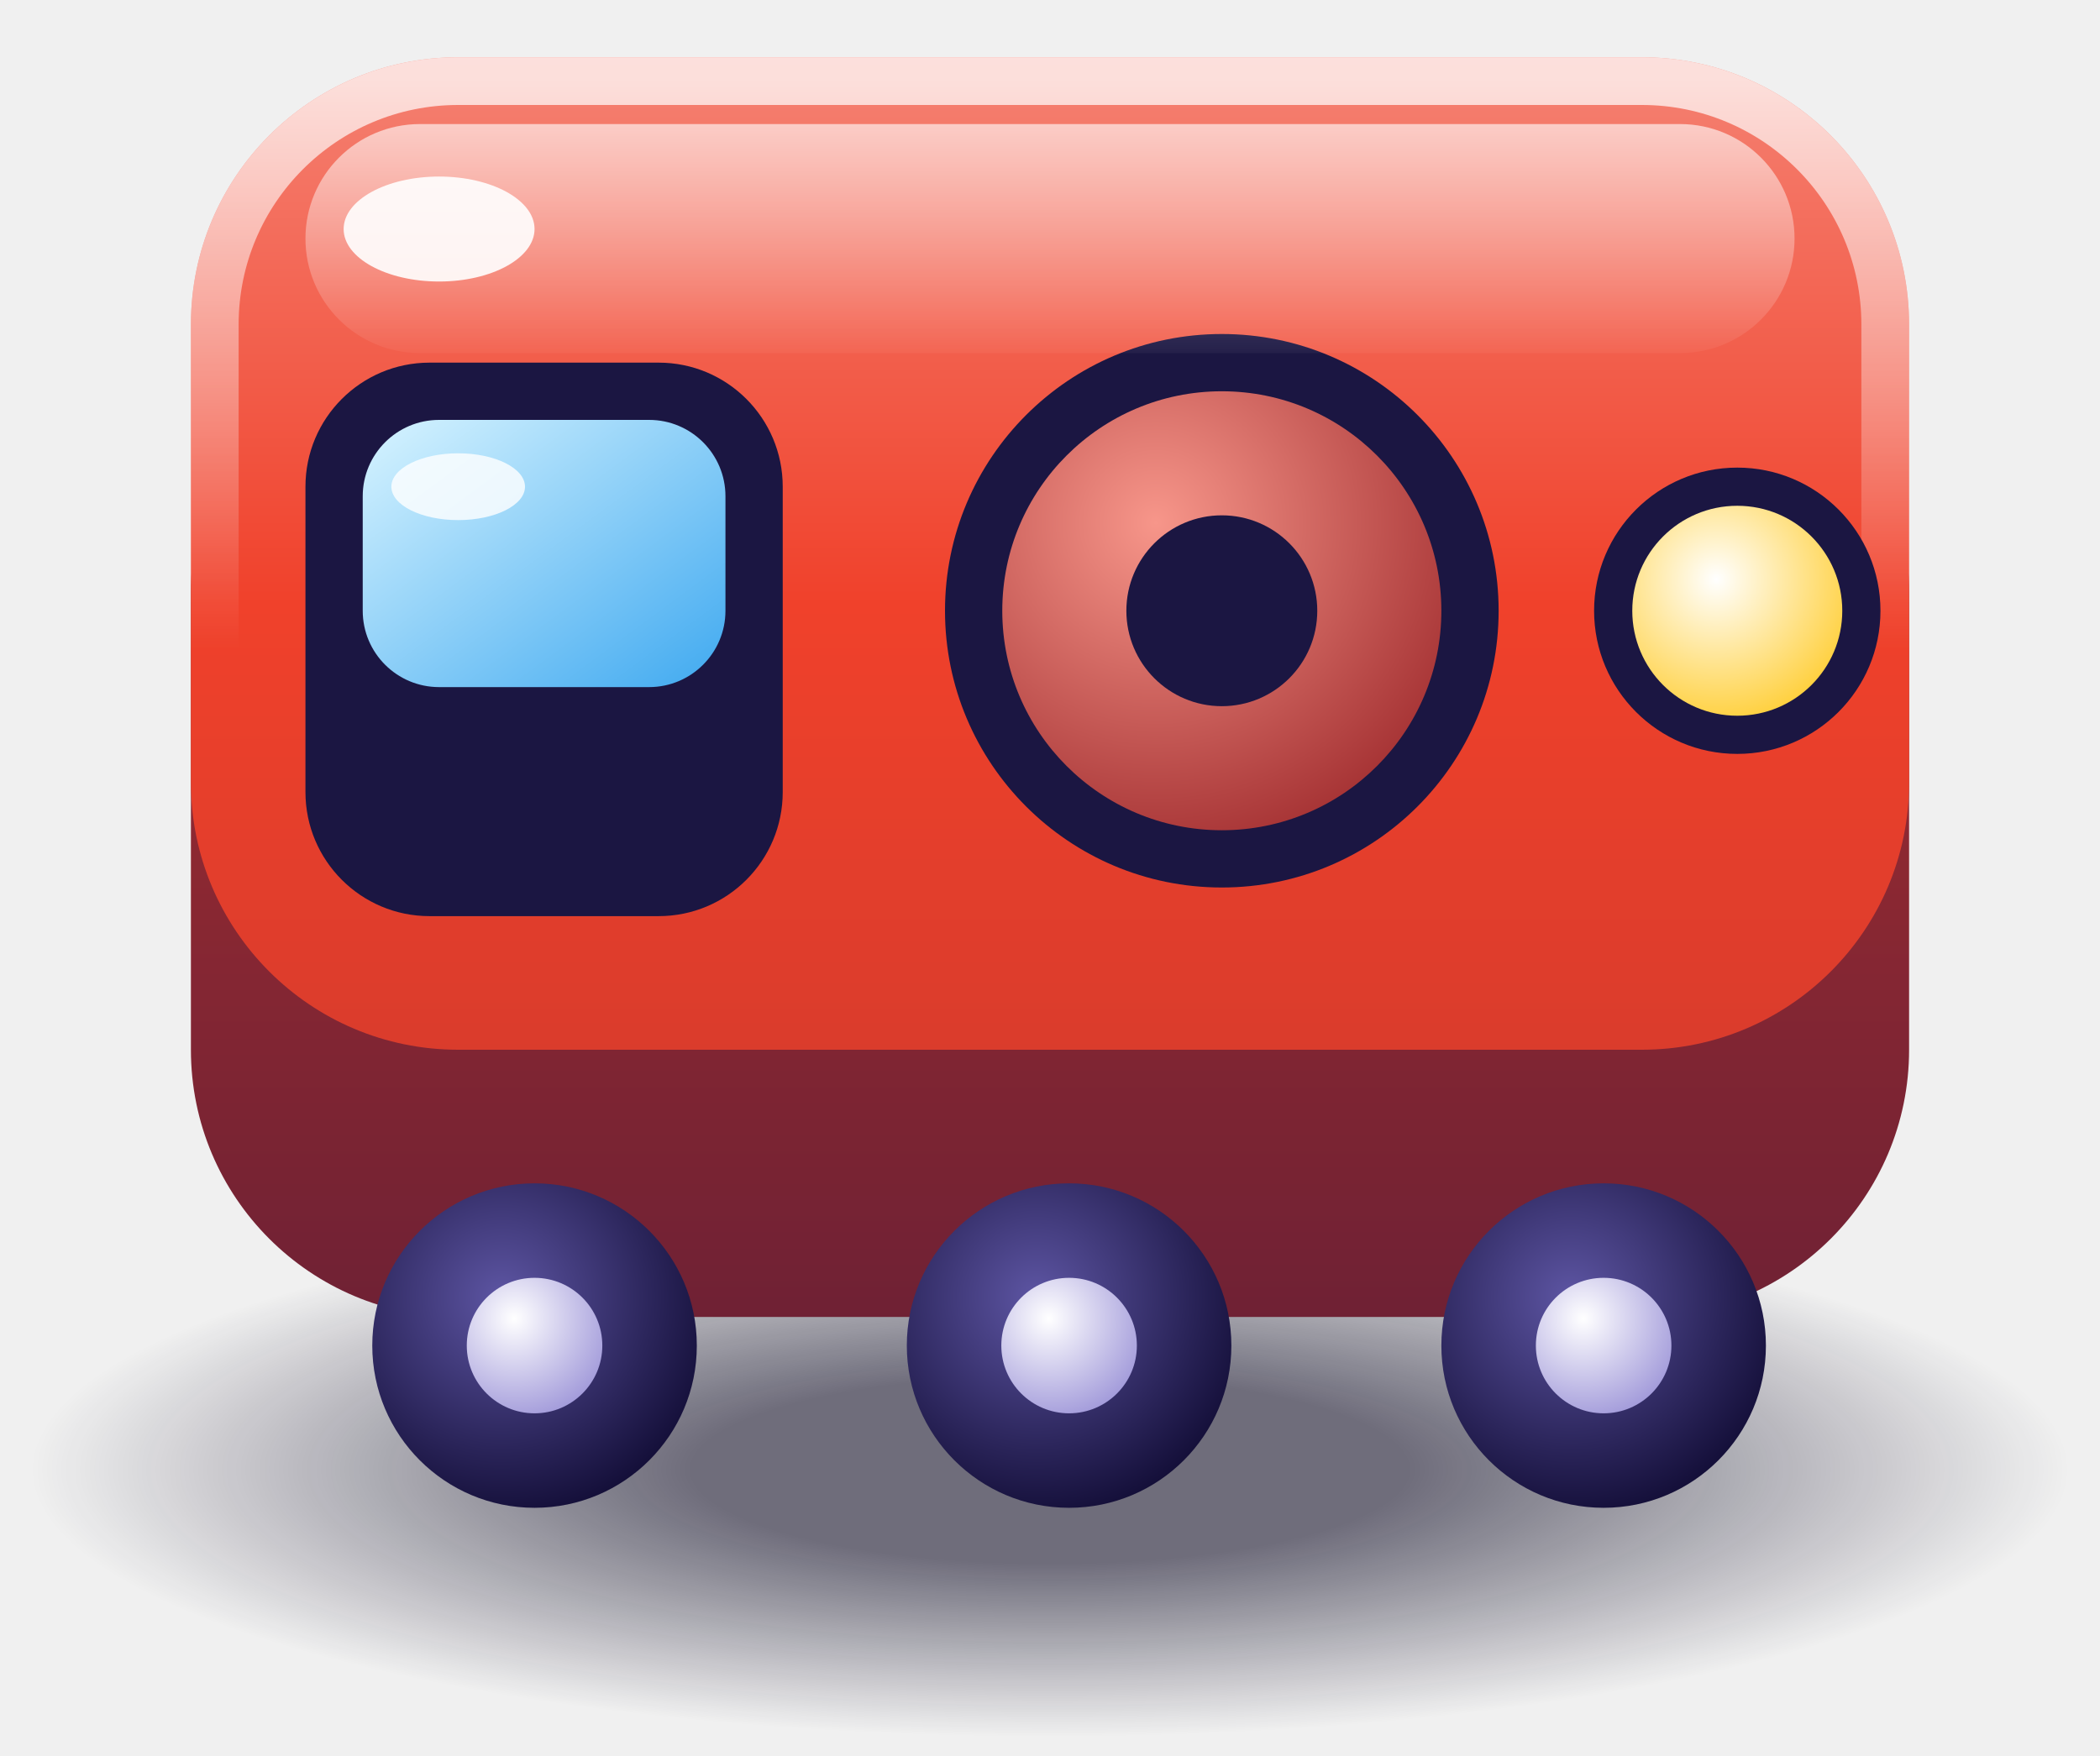
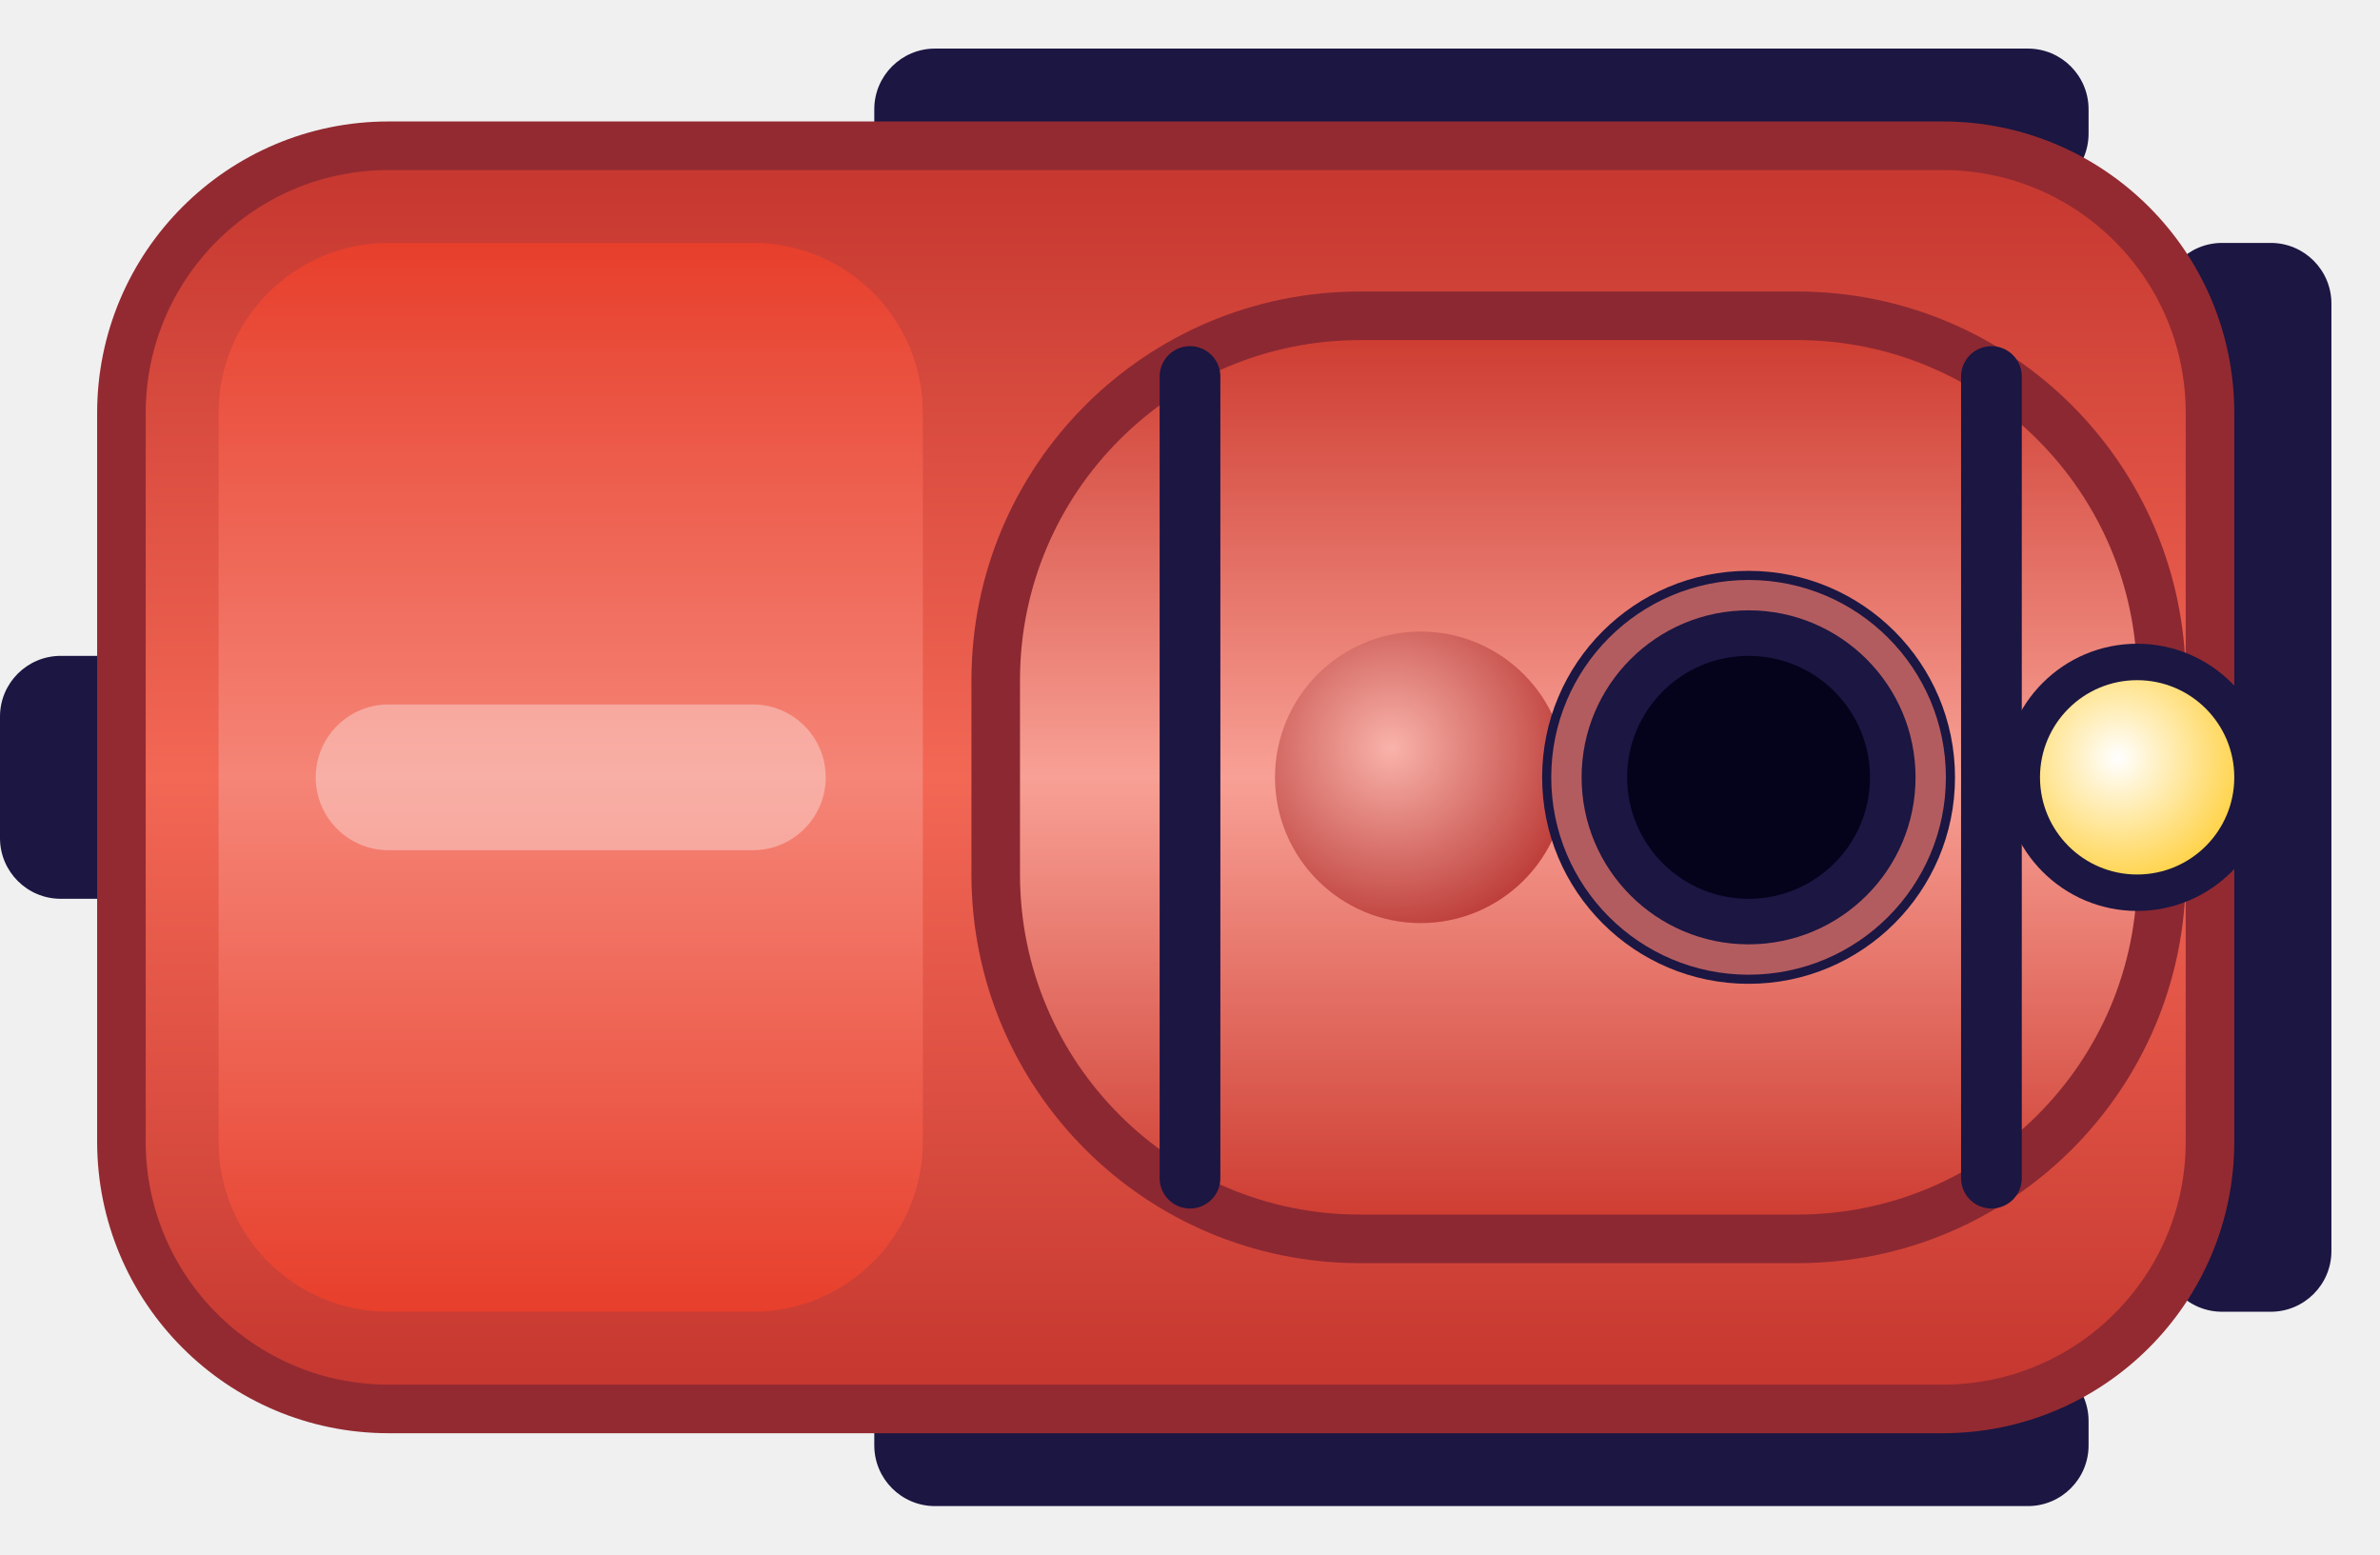
- <svg xmlns="http://www.w3.org/2000/svg" width="220" height="184" viewBox="0 0 220 184">
+ <svg xmlns="http://www.w3.org/2000/svg" width="196" height="128" viewBox="0 0 196 128">
  <defs>
-     <linearGradient id="top" x1="0" y1="0" x2="0" y2="1">
-       <stop offset="0" stop-color="#f58273" />
-       <stop offset="0.55" stop-color="#f0412b" />
-       <stop offset="1" stop-color="#da3c2c" />
+     <linearGradient id="roof" gradientUnits="userSpaceOnUse" x1="0" y1="12" x2="0" y2="116">
+       <stop offset="0" stop-color="#c4362e" stop-opacity="1" />
+       <stop offset="0.5" stop-color="#f36755" stop-opacity="1" />
+       <stop offset="1" stop-color="#c4362e" stop-opacity="1" />
    </linearGradient>
-     <linearGradient id="side" x1="0" y1="0" x2="0" y2="1">
-       <stop offset="0" stop-color="#ad3030" />
-       <stop offset="1" stop-color="#6f2134" />
+     <linearGradient id="panel" gradientUnits="userSpaceOnUse" x1="0" y1="20" x2="0" y2="108">
+       <stop offset="0" stop-color="#e73f2c" stop-opacity="1" />
+       <stop offset="0.5" stop-color="#f58577" stop-opacity="1" />
+       <stop offset="1" stop-color="#e73f2c" stop-opacity="1" />
    </linearGradient>
-     <linearGradient id="panel" x1="0" y1="0" x2="0" y2="1">
-       <stop offset="0" stop-color="#b6332f" />
-       <stop offset="1" stop-color="#f25844" />
+     <linearGradient id="boiler" gradientUnits="userSpaceOnUse" x1="0" y1="26" x2="0" y2="102">
+       <stop offset="0" stop-color="#cc382d" stop-opacity="1" />
+       <stop offset="0.5" stop-color="#f8a095" stop-opacity="1" />
+       <stop offset="1" stop-color="#cc382d" stop-opacity="1" />
    </linearGradient>
-     <linearGradient id="rim" x1="0" y1="0" x2="0" y2="1">
-       <stop offset="0" stop-color="#ffffff" stop-opacity="0.75" />
-       <stop offset="0.6" stop-color="#ffffff" stop-opacity="0" />
-     </linearGradient>
-     <linearGradient id="gloss" x1="0" y1="0" x2="0" y2="1">
-       <stop offset="0" stop-color="#ffffff" stop-opacity="0.62" />
-       <stop offset="1" stop-color="#ffffff" stop-opacity="0.04" />
-     </linearGradient>
-     <radialGradient id="shadow" cx="0.5" cy="0.5" r="0.5">
-       <stop offset="0.35" stop-color="#05021c" stop-opacity="0.55" />
-       <stop offset="1" stop-color="#05021c" stop-opacity="0" />
+     <radialGradient id="dome" cx="0.4" cy="0.4" r="0.7">
+       <stop offset="0" stop-color="#f9b3aa" />
+       <stop offset="1" stop-color="#b8332f" />
    </radialGradient>
-     <radialGradient id="wheel" cx="0.4" cy="0.35" r="0.7">
-       <stop offset="0" stop-color="#5d55a3" />
-       <stop offset="1" stop-color="#120d36" />
-     </radialGradient>
-     <radialGradient id="hub" cx="0.35" cy="0.3" r="0.8">
-       <stop offset="0" stop-color="#ffffff" />
-       <stop offset="1" stop-color="#9d95d8" />
-     </radialGradient>
-     <radialGradient id="dome" cx="0.35" cy="0.3" r="0.8">
-       <stop offset="0" stop-color="#f7968a" />
-       <stop offset="1" stop-color="#a22e30" />
-     </radialGradient>
-     <linearGradient id="glass" x1="0" y1="0" x2="1" y2="1">
-       <stop offset="0" stop-color="#d8f4ff" />
-       <stop offset="1" stop-color="#3fa9f0" />
-     </linearGradient>
-     <radialGradient id="lamp" cx="0.4" cy="0.35" r="0.7">
+     <radialGradient id="lamp" cx="0.4" cy="0.4" r="0.7">
      <stop offset="0" stop-color="#ffffff" />
      <stop offset="1" stop-color="#ffcf3a" />
    </radialGradient>
  </defs>
-   <ellipse cx="110.0" cy="154" rx="108.0" ry="28" fill="url(#shadow)" />
-   <rect x="20" y="34" width="180" height="104" rx="28" fill="url(#side)" />
-   <circle cx="56" cy="141" r="17" fill="url(#wheel)" />
-   <circle cx="56" cy="141" r="7.1" fill="url(#hub)" />
-   <circle cx="112" cy="141" r="17" fill="url(#wheel)" />
-   <circle cx="112" cy="141" r="7.1" fill="url(#hub)" />
-   <circle cx="168" cy="141" r="17" fill="url(#wheel)" />
-   <circle cx="168" cy="141" r="7.1" fill="url(#hub)" />
-   <rect x="20" y="6" width="180" height="104" rx="28" fill="url(#top)" />
-   <rect x="22.5" y="8.5" width="175" height="99" rx="25.5" fill="none" stroke="url(#rim)" stroke-width="5" />
-   <rect x="32" y="38" width="50" height="58" rx="13" fill="#1b1642" />
-   <rect x="38" y="44" width="38" height="28" rx="8" fill="url(#glass)" />
-   <ellipse cx="48" cy="51" rx="7" ry="3.5" fill="#ffffff" fill-opacity="0.8" />
-   <circle cx="128" cy="64" r="29" fill="#1b1642" />
-   <circle cx="128" cy="64" r="23" fill="url(#dome)" />
-   <circle cx="128" cy="64" r="10" fill="#1b1642" />
-   <circle cx="182" cy="64" r="15" fill="#1b1642" />
-   <circle cx="182" cy="64" r="11" fill="url(#lamp)" />
-   <rect x="32" y="13" width="156" height="24" rx="12" fill="url(#gloss)" />
-   <ellipse cx="46" cy="24" rx="10" ry="5.5" fill="#ffffff" fill-opacity="0.9" />
+   <rect x="72" y="4" width="100" height="12" rx="5" fill="#1b1642" />
+   <rect x="72" y="112" width="100" height="12" rx="5" fill="#1b1642" />
+   <rect x="0" y="54" width="14" height="20" rx="5" fill="#1b1642" />
+   <rect x="178" y="20" width="14" height="88" rx="5" fill="#1b1642" />
+   <rect x="10" y="12" width="172" height="104" rx="22" fill="url(#roof)" stroke="#932a31" stroke-width="4" />
+   <rect x="18" y="20" width="58" height="88" rx="14" fill="url(#panel)" />
+   <rect x="26" y="58" width="42" height="12" rx="6" fill="#ffffff" fill-opacity="0.34" />
+   <rect x="82" y="26" width="96" height="76" rx="30" fill="url(#boiler)" stroke="#8c2832" stroke-width="4" />
+   <line x1="98" y1="31" x2="98" y2="97" stroke="#1b1642" stroke-width="5" stroke-linecap="round" />
+   <line x1="164" y1="31" x2="164" y2="97" stroke="#1b1642" stroke-width="5" stroke-linecap="round" />
+   <circle cx="117" cy="64" r="12" fill="url(#dome)" />
+   <circle cx="144" cy="64" r="17" fill="#1b1642" />
+   <circle cx="144" cy="64" r="10" fill="#05021c" />
+   <circle cx="144" cy="64" r="15" fill="none" stroke="#f47a6b" stroke-width="2.5" stroke-opacity="0.7" />
+   <circle cx="176" cy="64" r="11" fill="#1b1642" />
+   <circle cx="176" cy="64" r="8" fill="url(#lamp)" />
</svg>
